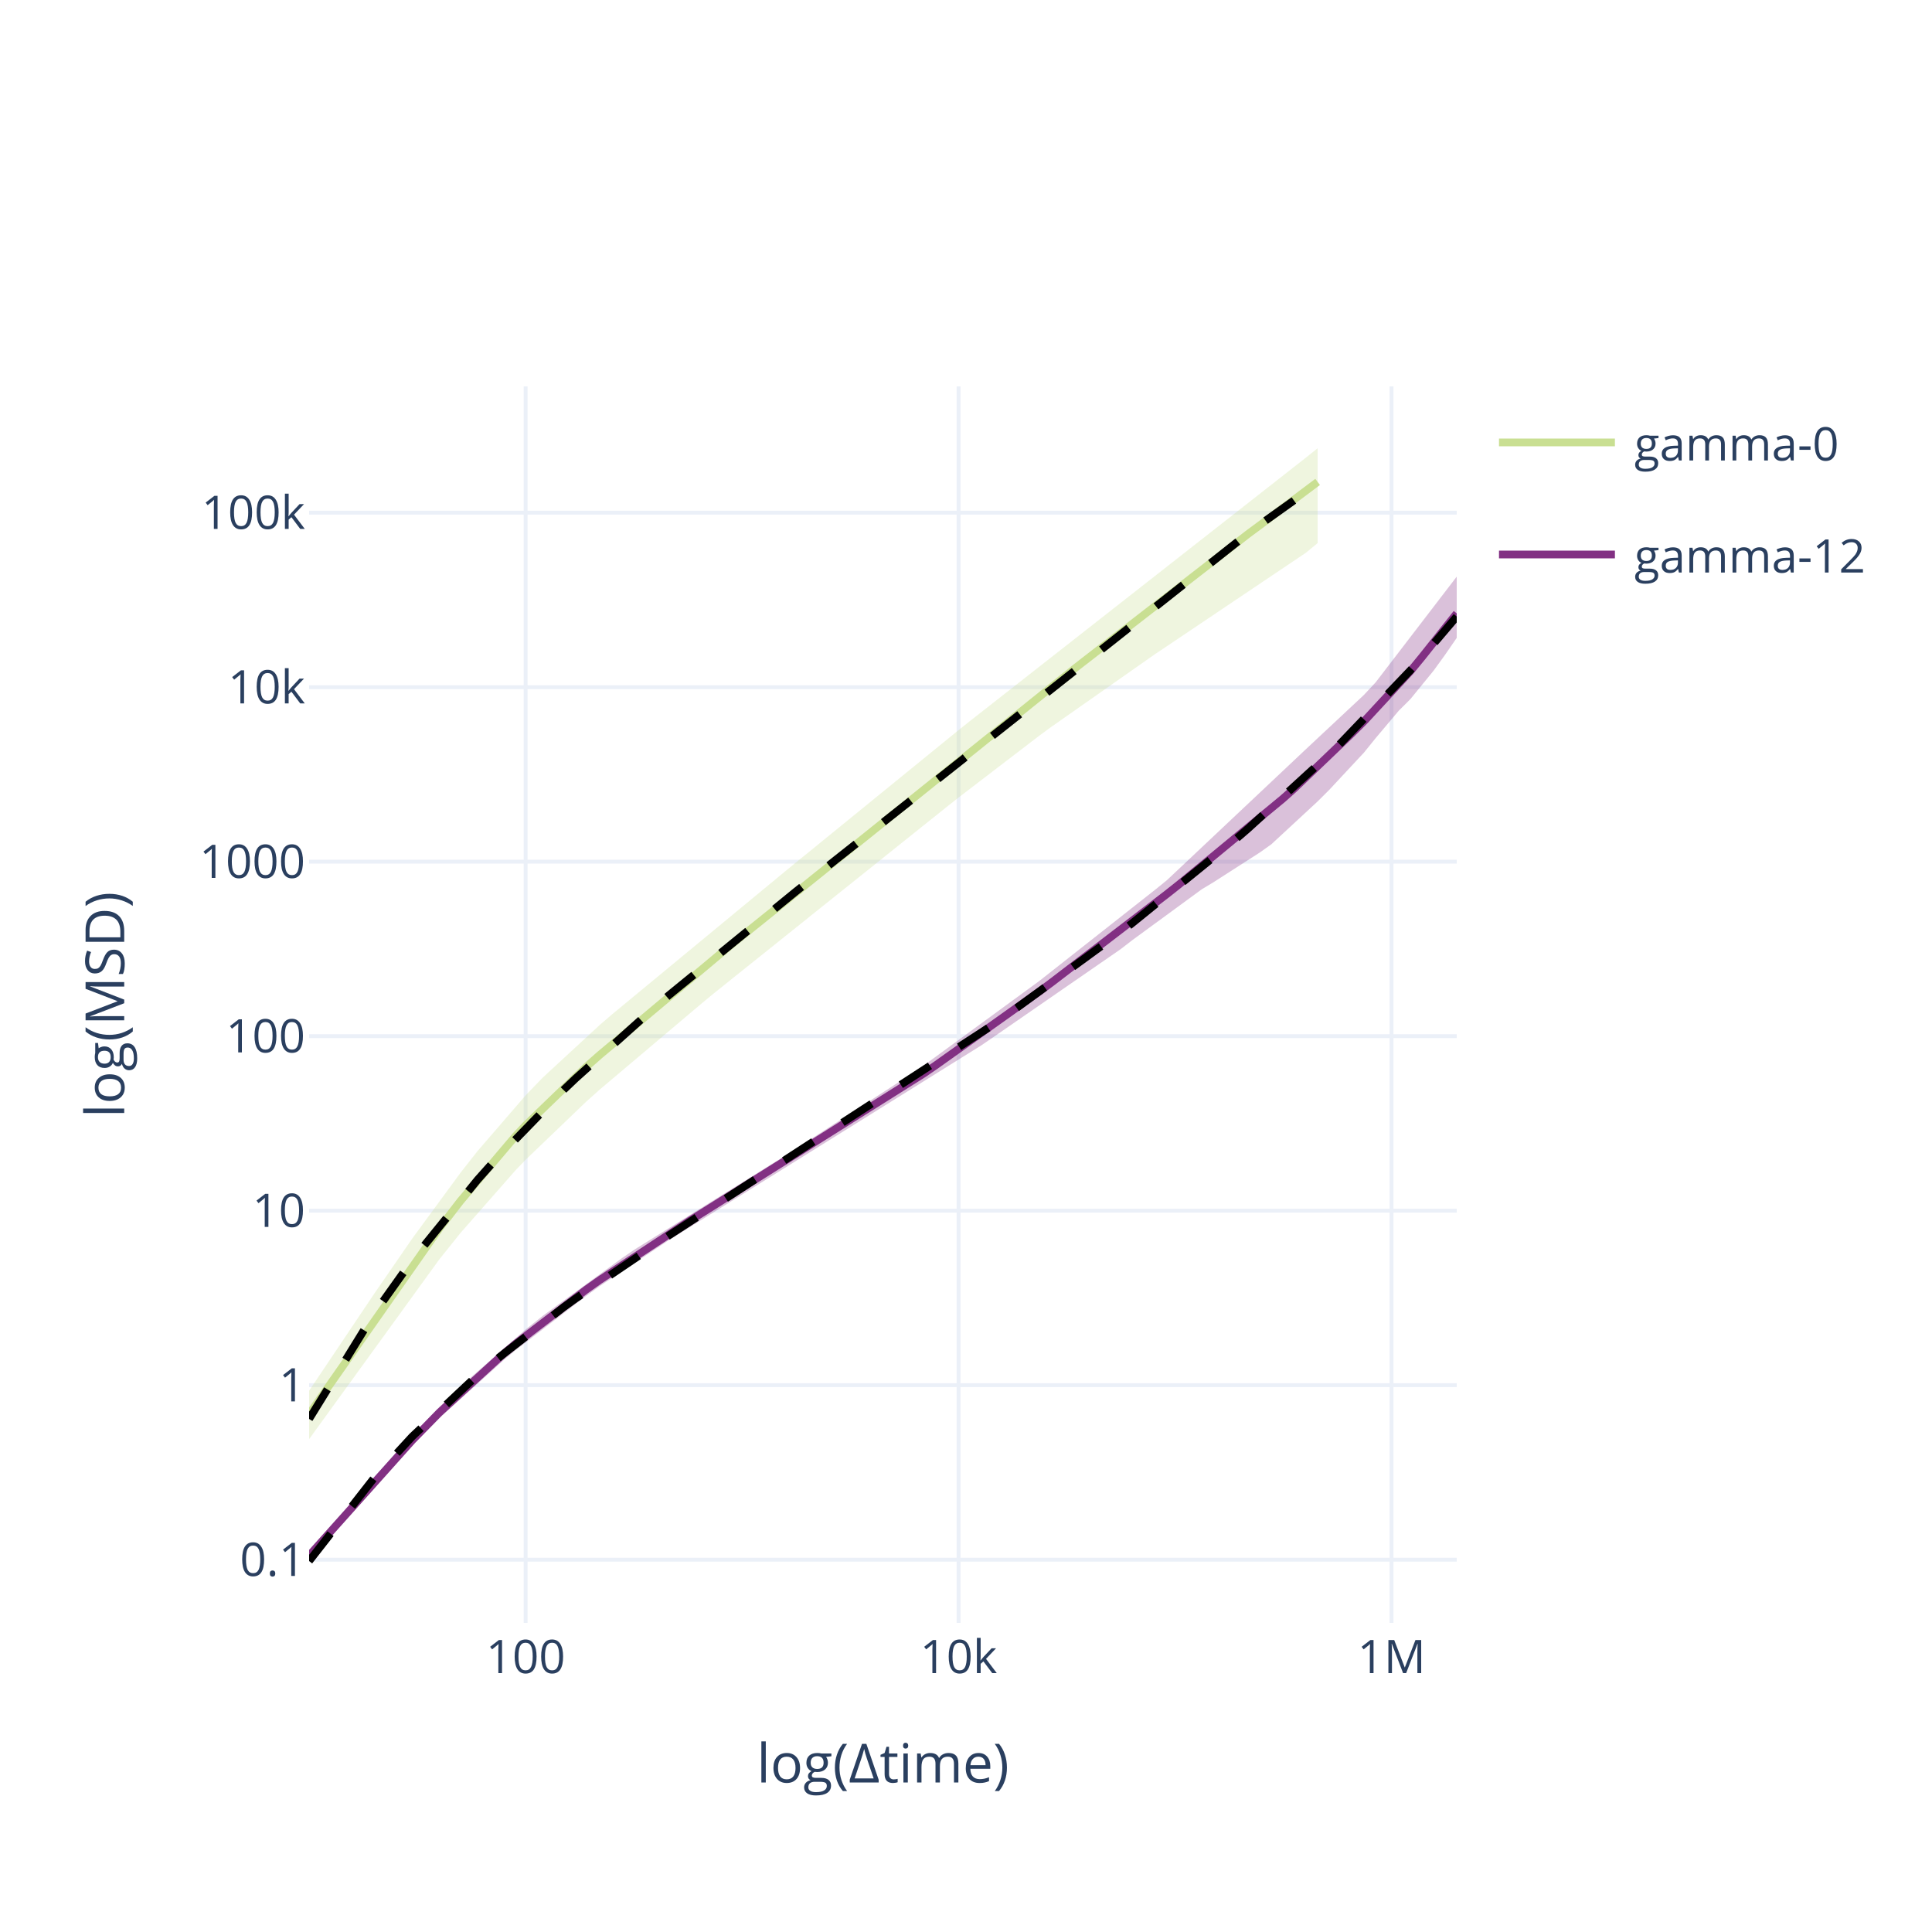
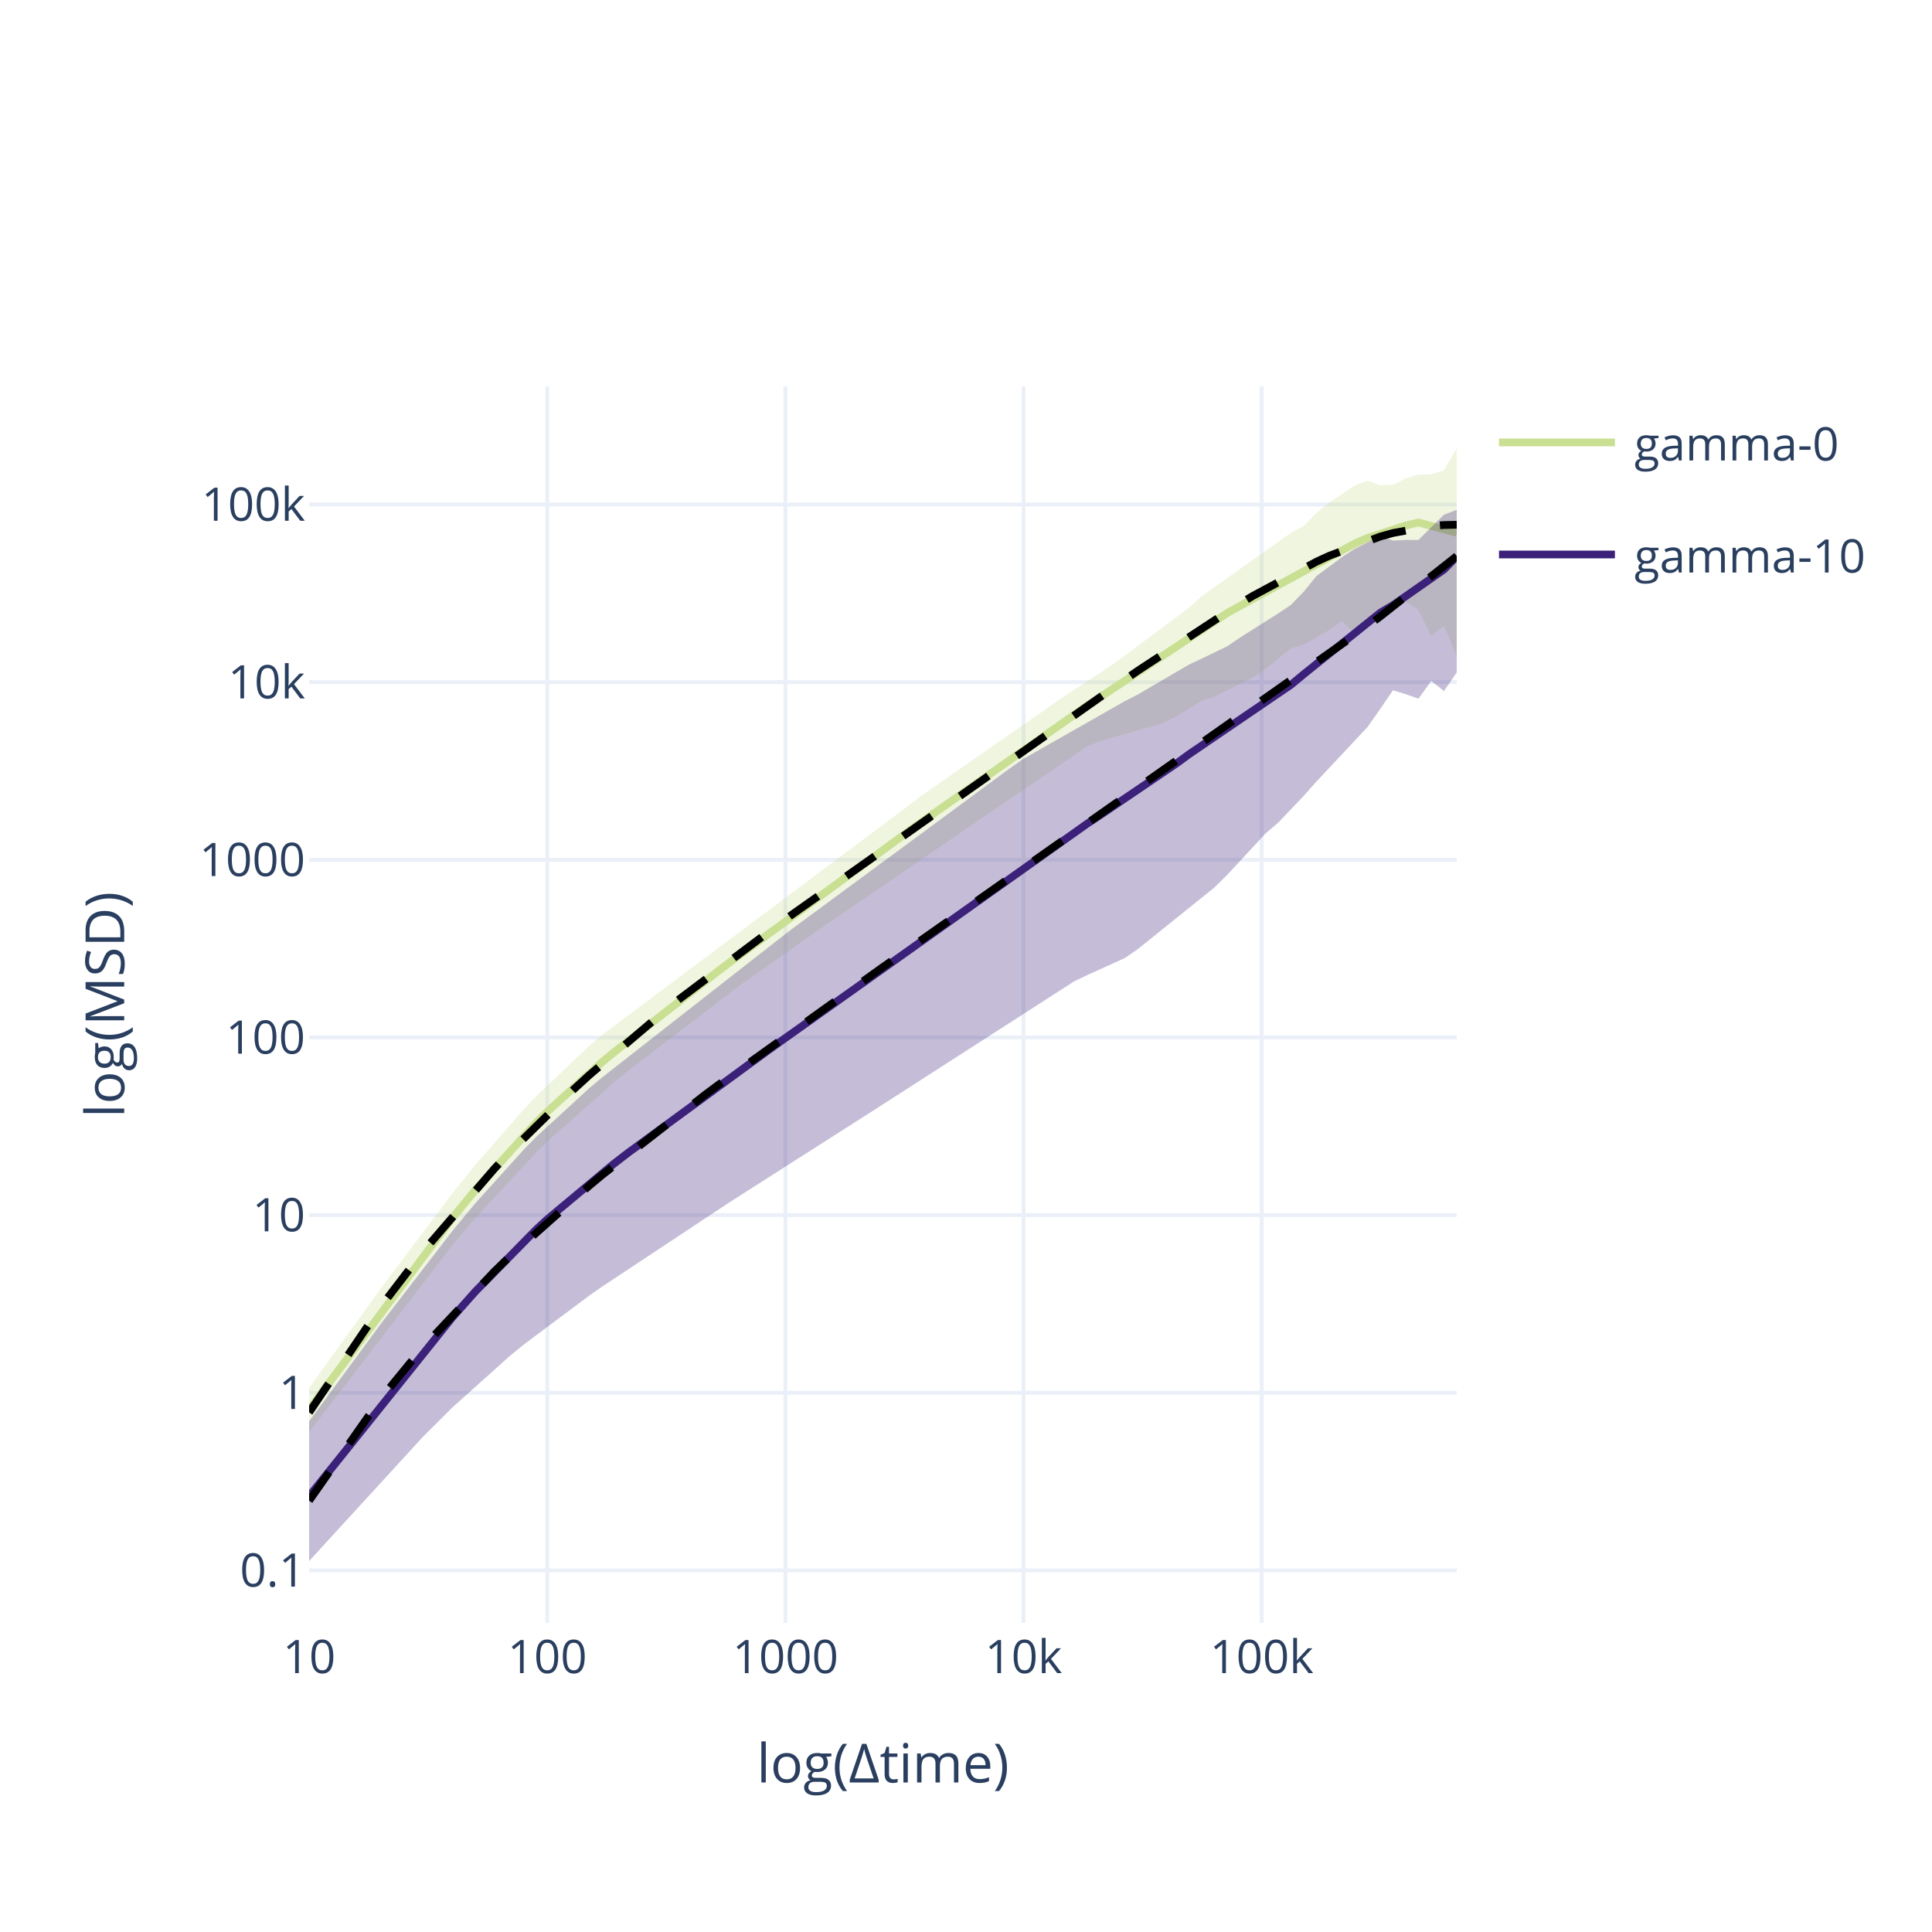
<svg xmlns="http://www.w3.org/2000/svg" class="main-svg" width="500" height="500" style="" viewBox="0 0 500 500">
  <rect x="0" y="0" width="500" height="500" style="fill: rgb(255, 255, 255); fill-opacity: 1;" />
-   <defs id="defs-2c3132">
+   <defs id="defs-0bf434">
    <g class="clips">
-       <clipPath id="clip2c3132xyplot" class="plotclip">
+       <clipPath id="clip0bf434xyplot" class="plotclip">
        <rect width="297" height="320" />
      </clipPath>
-       <clipPath class="axesclip" id="clip2c3132x">
+       <clipPath class="axesclip" id="clip0bf434x">
        <rect x="80" y="0" width="297" height="500" />
      </clipPath>
-       <clipPath class="axesclip" id="clip2c3132y">
+       <clipPath class="axesclip" id="clip0bf434y">
        <rect x="0" y="100" width="500" height="320" />
      </clipPath>
-       <clipPath class="axesclip" id="clip2c3132xy">
+       <clipPath class="axesclip" id="clip0bf434xy">
        <rect x="80" y="100" width="297" height="320" />
      </clipPath>
    </g>
    <g class="gradients" />
    <g class="patterns" />
  </defs>
  <g class="bglayer" />
  <g class="layer-below">
    <g class="imagelayer" />
    <g class="shapelayer" />
  </g>
  <g class="cartesianlayer">
    <g class="subplot xy">
      <g class="layer-subplot">
        <g class="shapelayer" />
        <g class="imagelayer" />
      </g>
      <g class="minor-gridlayer">
        <g class="x" />
        <g class="y" />
      </g>
      <g class="gridlayer">
        <g class="x">
-           <path class="xgrid crisp" transform="translate(136.03,0)" d="M0,100v320" style="stroke: rgb(235, 240, 248); stroke-opacity: 1; stroke-width: 1px;" />
-           <path class="xgrid crisp" transform="translate(248.08,0)" d="M0,100v320" style="stroke: rgb(235, 240, 248); stroke-opacity: 1; stroke-width: 1px;" />
-           <path class="xgrid crisp" transform="translate(360.13,0)" d="M0,100v320" style="stroke: rgb(235, 240, 248); stroke-opacity: 1; stroke-width: 1px;" />
+           <path class="xgrid crisp" transform="translate(141.63,0)" d="M0,100v320" style="stroke: rgb(235, 240, 248); stroke-opacity: 1; stroke-width: 1px;" />
+           <path class="xgrid crisp" transform="translate(203.26,0)" d="M0,100v320" style="stroke: rgb(235, 240, 248); stroke-opacity: 1; stroke-width: 1px;" />
+           <path class="xgrid crisp" transform="translate(264.89,0)" d="M0,100v320" style="stroke: rgb(235, 240, 248); stroke-opacity: 1; stroke-width: 1px;" />
+           <path class="xgrid crisp" transform="translate(326.52,0)" d="M0,100v320" style="stroke: rgb(235, 240, 248); stroke-opacity: 1; stroke-width: 1px;" />
        </g>
        <g class="y">
-           <path class="ygrid crisp" transform="translate(0,403.65)" d="M80,0h297" style="stroke: rgb(235, 240, 248); stroke-opacity: 1; stroke-width: 1px;" />
-           <path class="ygrid crisp" transform="translate(0,358.48)" d="M80,0h297" style="stroke: rgb(235, 240, 248); stroke-opacity: 1; stroke-width: 1px;" />
-           <path class="ygrid crisp" transform="translate(0,313.32)" d="M80,0h297" style="stroke: rgb(235, 240, 248); stroke-opacity: 1; stroke-width: 1px;" />
-           <path class="ygrid crisp" transform="translate(0,268.16)" d="M80,0h297" style="stroke: rgb(235, 240, 248); stroke-opacity: 1; stroke-width: 1px;" />
-           <path class="ygrid crisp" transform="translate(0,223)" d="M80,0h297" style="stroke: rgb(235, 240, 248); stroke-opacity: 1; stroke-width: 1px;" />
-           <path class="ygrid crisp" transform="translate(0,177.84)" d="M80,0h297" style="stroke: rgb(235, 240, 248); stroke-opacity: 1; stroke-width: 1px;" />
-           <path class="ygrid crisp" transform="translate(0,132.68)" d="M80,0h297" style="stroke: rgb(235, 240, 248); stroke-opacity: 1; stroke-width: 1px;" />
+           <path class="ygrid crisp" transform="translate(0,406.41)" d="M80,0h297" style="stroke: rgb(235, 240, 248); stroke-opacity: 1; stroke-width: 1px;" />
+           <path class="ygrid crisp" transform="translate(0,360.44)" d="M80,0h297" style="stroke: rgb(235, 240, 248); stroke-opacity: 1; stroke-width: 1px;" />
+           <path class="ygrid crisp" transform="translate(0,314.46)" d="M80,0h297" style="stroke: rgb(235, 240, 248); stroke-opacity: 1; stroke-width: 1px;" />
+           <path class="ygrid crisp" transform="translate(0,268.49)" d="M80,0h297" style="stroke: rgb(235, 240, 248); stroke-opacity: 1; stroke-width: 1px;" />
+           <path class="ygrid crisp" transform="translate(0,222.52)" d="M80,0h297" style="stroke: rgb(235, 240, 248); stroke-opacity: 1; stroke-width: 1px;" />
+           <path class="ygrid crisp" transform="translate(0,176.54)" d="M80,0h297" style="stroke: rgb(235, 240, 248); stroke-opacity: 1; stroke-width: 1px;" />
+           <path class="ygrid crisp" transform="translate(0,130.57)" d="M80,0h297" style="stroke: rgb(235, 240, 248); stroke-opacity: 1; stroke-width: 1px;" />
        </g>
      </g>
      <g class="zerolinelayer" />
      <g class="layer-between">
        <g class="shapelayer" />
        <g class="imagelayer" />
      </g>
      <path class="xlines-below" />
      <path class="ylines-below" />
      <g class="overlines-below" />
      <g class="xaxislayer-below" />
      <g class="yaxislayer-below" />
      <g class="overaxes-below" />
      <g class="overplot">
-         <g class="xy" transform="translate(80,100)" clip-path="url(#clip2c3132xyplot)">
+         <g class="xy" transform="translate(80,100)" clip-path="url(#clip0bf434xyplot)">
          <g class="scatterlayer mlayer">
-             <g class="trace scatter trace3da774" style="stroke-miterlimit: 2; opacity: 1;">
-               <g class="fills" />
-               <g class="errorbars" />
-               <g class="lines">
-                 <path class="js-line" d="M0,266L33.73,217.87L39.16,210.82L53.46,193.96L56.03,191.22L71.64,176.17L75.21,173.02L108.1,145.45L111.06,143.02L195,75.51L198,73.11L243,38.19L246,35.97L261,24.72" style="vector-effect: none; fill: none; stroke: rgb(201, 223, 146); stroke-opacity: 1; stroke-width: 2px; opacity: 1;" />
-               </g>
-               <g class="points" />
-               <g class="text" />
-             </g>
-             <g class="trace scatter trace544c72" style="stroke-miterlimit: 2; opacity: 0.3;">
+             <g class="trace scatter tracebc9fdd" style="stroke-miterlimit: 2; opacity: 1;">
+               <g class="fills" />
+               <g class="errorbars" />
+               <g class="lines">
+                 <path class="js-line" d="M0,264.79L37.1,215.18L43.08,207.91L58.81,190.52L61.63,187.71L75.83,174.85L78.81,172.39L105.76,151.39L108.68,149.18L155.13,115.16L158.42,112.8L201.3,82.68L204.61,80.49L237.6,58.65L240.9,56.83L270.6,40.67L273.9,39.23L283.8,36L287.1,35.23L297,37.88" style="vector-effect: none; fill: none; stroke: rgb(201, 223, 146); stroke-opacity: 1; stroke-width: 2px; opacity: 1;" />
+               </g>
+               <g class="points" />
+               <g class="text" />
+             </g>
+             <g class="trace scatter trace9f38ff" style="stroke-miterlimit: 2; opacity: 0.3;">
              <g class="fills">
                <g>
-                   <path class="js-fill" d="M0,272.44L33.73,225.88L39.16,219.1L53.46,202.82L56.03,200.15L71.64,185.17L75.21,181.98L101.94,159.39L105.05,156.83L165,108.83L168.01,106.45L189,90.37L192,88.17L219,69.23L222,67.23L258,43.03L261,40.55L261,16L258,18.41L170.99,86.63L168.01,89.01L129.04,120.74L125.95,123.23L78.32,162.58L75.21,165.26L60.46,178.88L56.03,183.48L43.6,197.88L39.16,203.53L26.73,220.48L16.87,234.78L0,259.92Z" style="fill: rgb(201, 223, 146); fill-opacity: 1; stroke-width: 0;" />
+                   <path class="js-fill" d="M0,270.65L37.1,222.24L43.08,215.17L58.81,198.23L61.63,195.46L78.81,180.2L82.73,177.01L108.68,157.14L112.14,154.53L132.07,140.51L135.33,138.28L181.5,106.66L184.81,104.47L201.3,93.18L204.61,91.84L221.1,87.09L224.4,85.42L231,81.36L234.3,80.3L244.2,75.39L247.5,73.17L254.1,67.79L257.4,66.82L264,63.08L267.3,60.71L270.6,63.94L273.9,62.28L277.2,59.43L280.5,58.05L283.8,55.73L287.1,57.9L290.4,64.64L293.7,61.99L297,69.8L297,16L293.7,21.72L290.4,22.77L287.1,22.82L283.8,23.82L280.5,25.45L277.2,25.58L273.9,24.4L270.6,25.65L264,30.06L260.7,32.74L257.4,36.14L254.1,37.89L231,54.29L227.7,57.3L207.91,72.01L204.61,74.21L194.7,80.66L191.39,83.01L158.42,105.96L155.13,108.5L75.83,167.84L72.48,170.69L58.81,183.67L55.66,186.99L43.08,201.41L37.1,208.82L18.55,233.45L0,259.23Z" style="fill: rgb(201, 223, 146); fill-opacity: 1; stroke-width: 0;" />
                </g>
              </g>
              <g class="errorbars" />
              <g class="lines">
-                 <path class="js-line" d="M0,272.44L33.73,225.88L39.16,219.1L53.46,202.82L56.03,200.15L71.64,185.17L75.21,181.98L101.94,159.39L105.05,156.83L165,108.83L168.01,106.45L189,90.37L192,88.17L219,69.23L222,67.23L258,43.03L261,40.55L261,16L258,18.41L170.99,86.63L168.01,89.01L129.04,120.74L125.95,123.23L78.32,162.58L75.21,165.26L60.46,178.88L56.03,183.48L43.6,197.88L39.16,203.53L26.73,220.48L16.87,234.78L0,259.92" style="vector-effect: none; fill: none; stroke: rgb(0, 0, 0); stroke-opacity: 0; stroke-width: 2px; opacity: 1;" />
-               </g>
-               <g class="points" />
-               <g class="text" />
-             </g>
-             <g class="trace scatter trace93529c" style="stroke-miterlimit: 2; opacity: 1;">
-               <g class="fills" />
-               <g class="errorbars" />
-               <g class="lines">
-                 <path class="js-line" d="M0,302.59L26.73,272.71L33.73,265.55L50.6,250.13L53.46,247.75L71.64,233.8L75.21,231.27L98.8,215.71L101.94,213.75L159.02,177.85L162,175.81L189,156.59L192,154.37L222,131.38L225,129L252,106.7L255,104.03L270,89.66L273,86.68L285,73.71L288,70.06L297,58.74" style="vector-effect: none; fill: none; stroke: rgb(130, 48, 131); stroke-opacity: 1; stroke-width: 2px; opacity: 1;" />
-               </g>
-               <g class="points" />
-               <g class="text" />
-             </g>
-             <g class="trace scatter trace5805da" style="stroke-miterlimit: 2; opacity: 0.3;">
+                 <path class="js-line" d="M0,270.65L37.1,222.24L43.08,215.17L58.81,198.23L61.63,195.46L78.81,180.2L82.73,177.01L108.68,157.14L112.14,154.53L132.07,140.51L135.33,138.28L181.5,106.66L184.81,104.47L201.3,93.18L204.61,91.84L221.1,87.09L224.4,85.42L231,81.36L234.3,80.3L244.2,75.39L247.5,73.17L254.1,67.79L257.4,66.82L264,63.08L267.3,60.71L270.6,63.94L273.9,62.28L277.2,59.43L280.5,58.05L283.8,55.73L287.1,57.9L290.4,64.64L293.7,61.99L297,69.8L297,16L293.7,21.72L290.4,22.77L287.1,22.82L283.8,23.82L280.5,25.45L277.2,25.58L273.9,24.4L270.6,25.65L264,30.06L260.7,32.74L257.4,36.14L254.1,37.89L231,54.29L227.7,57.3L207.91,72.01L204.61,74.21L194.7,80.66L191.39,83.01L158.42,105.96L155.13,108.5L75.83,167.84L72.48,170.69L58.81,183.67L55.66,186.99L43.08,201.41L37.1,208.82L18.55,233.45L0,259.23" style="vector-effect: none; fill: none; stroke: rgb(0, 0, 0); stroke-opacity: 0; stroke-width: 2px; opacity: 1;" />
+               </g>
+               <g class="points" />
+               <g class="text" />
+             </g>
+             <g class="trace scatter traceed4619" style="stroke-miterlimit: 2; opacity: 1;">
+               <g class="fills" />
+               <g class="errorbars" />
+               <g class="lines">
+                 <path class="js-line" d="M0,287.23L37.1,240.9L43.08,234.18L58.81,218.16L61.63,215.56L78.81,201.22L82.73,198.21L118.91,171.74L122.17,169.4L201.3,113.21L204.61,111.03L224.4,97.63L227.7,95.21L254.1,77.22L257.4,74.49L277.2,58.58L280.5,56.62L293.7,47.39L297,44.02" style="vector-effect: none; fill: none; stroke: rgb(59, 33, 121); stroke-opacity: 1; stroke-width: 2px; opacity: 1;" />
+               </g>
+               <g class="points" />
+               <g class="text" />
+             </g>
+             <g class="trace scatter tracec8ed3a" style="stroke-miterlimit: 2; opacity: 0.3;">
              <g class="fills">
                <g>
-                   <path class="js-fill" d="M0,303.48L26.73,274.03L33.73,266.98L50.6,251.77L53.46,249.4L71.64,235.41L75.21,232.84L93.16,220.9L96.14,219.06L173.99,170.52L177,168.46L210,145.66L213,143.34L231,130.16L234,128.35L246,120.65L249,118.52L261,107.41L264,104.42L273,94.76L276,91.05L282,83.93L285,80.94L291,73.58L294,69.44L297,65.08L297,49.23L276,76.61L273,79.83L258,93.86L255,96.69L222,127.79L219,130.22L189,153.85L186.01,156.04L159.02,175.78L156.01,177.83L123.03,199.24L120.07,201.04L84.33,223.31L81.08,225.52L60.46,240.55L56.03,244.08L39.16,258.83L33.73,264.11L16.87,282.25L0,301.55Z" style="fill: rgb(130, 48, 131); fill-opacity: 1; stroke-width: 0;" />
+                   <path class="js-fill" d="M0,304L29.4,271.9L37.1,264.22L52.08,250.8L55.66,247.88L72.48,235.32L75.83,232.97L108.68,211.23L112.14,209.02L148.52,185.8L151.76,183.71L198,153.97L201.3,152.39L211.2,147.89L214.5,145.6L234.3,129.67L237.6,126.41L247.5,115.73L250.8,112.9L257.4,105.98L260.7,102.26L273.9,88.17L277.2,83.47L280.5,78.65L283.8,79.66L287.1,80.82L290.4,76.22L293.7,78.84L297,74.04L297,31.95L293.7,33.2L287.1,39.73L283.8,39.74L280.5,39.89L277.2,38.72L270.6,42.02L267.3,44.19L260.7,49.08L257.4,53.13L254.1,56.53L250.8,58.75L240.9,65.01L237.6,67.26L231,70.45L227.7,71.99L214.5,79.72L211.2,81.4L184.81,96.42L181.5,98.73L125.32,140.15L122.17,142.56L75.83,178.83L72.48,181.64L58.81,194.19L55.66,197.39L43.08,211.32L37.1,218.53L18.55,242.61L0,267.83Z" style="fill: rgb(59, 33, 121); fill-opacity: 1; stroke-width: 0;" />
                </g>
              </g>
              <g class="errorbars" />
              <g class="lines">
-                 <path class="js-line" d="M0,303.48L26.73,274.03L33.73,266.98L50.6,251.77L53.46,249.4L71.64,235.41L75.21,232.84L93.16,220.9L96.14,219.06L173.99,170.52L177,168.46L210,145.66L213,143.34L231,130.16L234,128.35L246,120.65L249,118.52L261,107.41L264,104.42L273,94.76L276,91.05L282,83.93L285,80.94L291,73.58L294,69.44L297,65.08L297,49.23L276,76.61L273,79.83L258,93.86L255,96.69L222,127.79L219,130.22L189,153.85L186.01,156.04L159.02,175.78L156.01,177.83L123.03,199.24L120.07,201.04L84.33,223.31L81.08,225.52L60.46,240.55L56.03,244.08L39.16,258.83L33.73,264.11L16.87,282.25L0,301.55" style="vector-effect: none; fill: none; stroke: rgb(0, 0, 0); stroke-opacity: 0; stroke-width: 2px; opacity: 1;" />
-               </g>
-               <g class="points" />
-               <g class="text" />
-             </g>
-             <g class="trace scatter trace2dd29d" style="stroke-miterlimit: 2; opacity: 1;">
-               <g class="fills" />
-               <g class="errorbars" />
-               <g class="lines">
-                 <path class="js-line" d="M0,267.22L16.87,239.92L26.73,226.09L43.6,205.33L47.35,201.13L65.89,182.03L68.94,179.12L89.76,160.42L93.16,157.52L125.95,130.75L129.04,128.28L243,38.05L246,35.83L261,25.15" style="vector-effect: none; fill: none; stroke: rgb(0, 0, 0); stroke-opacity: 1; stroke-dasharray: 9px, 9px; stroke-width: 2px; opacity: 1;" />
-               </g>
-               <g class="points" />
-               <g class="text" />
-             </g>
-             <g class="trace scatter tracec3a2bf" style="stroke-miterlimit: 2; opacity: 1;">
-               <g class="fills" />
-               <g class="errorbars" />
-               <g class="lines">
-                 <path class="js-line" d="M0,304L16.87,282.44L26.73,271.73L43.6,255.88L47.35,252.7L65.89,238.29L68.94,236.09L93.16,219.7L96.14,217.77L177,165.21L180,163.12L210,141.22L213,138.92L240,117.02L243,114.43L264,95.22L267,92.29L285,73.49L288,70.13L297,59.56" style="vector-effect: none; fill: none; stroke: rgb(0, 0, 0); stroke-opacity: 1; stroke-dasharray: 9px, 9px; stroke-width: 2px; opacity: 1;" />
+                 <path class="js-line" d="M0,304L29.4,271.9L37.1,264.22L52.08,250.8L55.66,247.88L72.48,235.32L75.83,232.97L108.68,211.23L112.14,209.02L148.52,185.8L151.76,183.71L198,153.97L201.3,152.39L211.2,147.89L214.5,145.6L234.3,129.67L237.6,126.41L247.5,115.73L250.8,112.9L257.4,105.98L260.7,102.26L273.9,88.17L277.2,83.47L280.5,78.65L283.8,79.66L287.1,80.82L290.4,76.22L293.7,78.84L297,74.04L297,31.95L293.7,33.2L287.1,39.73L283.8,39.74L280.5,39.89L277.2,38.72L270.6,42.02L267.3,44.19L260.7,49.08L257.4,53.13L254.1,56.53L250.8,58.75L240.9,65.01L237.6,67.26L231,70.45L227.7,71.99L214.5,79.72L211.2,81.4L184.81,96.42L181.5,98.73L125.32,140.15L122.17,142.56L75.83,178.83L72.48,181.64L58.81,194.19L55.66,197.39L43.08,211.32L37.1,218.53L18.55,242.61L0,267.83" style="vector-effect: none; fill: none; stroke: rgb(0, 0, 0); stroke-opacity: 0; stroke-width: 2px; opacity: 1;" />
+               </g>
+               <g class="points" />
+               <g class="text" />
+             </g>
+             <g class="trace scatter trace626d16" style="stroke-miterlimit: 2; opacity: 1;">
+               <g class="fills" />
+               <g class="errorbars" />
+               <g class="lines">
+                 <path class="js-line" d="M0,265.54L18.55,238.18L29.4,223.99L47.96,202.44L52.08,198.06L68.65,181.76L72.48,178.25L92.76,161.01L95.91,158.49L122.17,138.72L125.32,136.44L211.2,75.84L214.5,73.56L240.9,56.22L244.2,54.24L260.7,45.36L264,43.84L277.2,38.86L280.5,37.94L290.4,36.12L293.7,35.87L297,35.8" style="vector-effect: none; fill: none; stroke: rgb(0, 0, 0); stroke-opacity: 1; stroke-dasharray: 9px, 9px; stroke-width: 2px; opacity: 1;" />
+               </g>
+               <g class="points" />
+               <g class="text" />
+             </g>
+             <g class="trace scatter trace376fe0" style="stroke-miterlimit: 2; opacity: 1;">
+               <g class="fills" />
+               <g class="errorbars" />
+               <g class="lines">
+                 <path class="js-line" d="M0,288.37L18.55,261.96L29.4,248.75L47.96,229.03L52.08,225.04L72.48,206.88L75.83,204.09L102.48,183.31L105.76,180.87L148.52,150.25L151.76,147.98L273.9,62.04L277.2,59.55L297,43.92" style="vector-effect: none; fill: none; stroke: rgb(0, 0, 0); stroke-opacity: 1; stroke-dasharray: 9px, 9px; stroke-width: 2px; opacity: 1;" />
              </g>
              <g class="points" />
              <g class="text" />
            </g>
          </g>
        </g>
      </g>
      <g class="zerolinelayer-above" />
      <path class="xlines-above crisp" d="M0,0" style="fill: none;" />
      <path class="ylines-above crisp" d="M0,0" style="fill: none;" />
      <g class="overlines-above" />
      <g class="xaxislayer-above">
        <g class="xtick">
-           <text text-anchor="middle" x="0" y="433" transform="translate(136.03,0)" style="font-family: 'Open Sans', verdana, arial, sans-serif; font-size: 12px; fill: rgb(42, 63, 95); fill-opacity: 1; white-space: pre;">100</text>
-         </g>
-         <g class="xtick">
-           <text text-anchor="middle" x="0" y="433" style="font-family: 'Open Sans', verdana, arial, sans-serif; font-size: 12px; fill: rgb(42, 63, 95); fill-opacity: 1; white-space: pre;" transform="translate(248.08,0)">10k</text>
-         </g>
-         <g class="xtick">
-           <text text-anchor="middle" x="0" y="433" style="font-family: 'Open Sans', verdana, arial, sans-serif; font-size: 12px; fill: rgb(42, 63, 95); fill-opacity: 1; white-space: pre;" transform="translate(360.13,0)">1M</text>
+           <text text-anchor="middle" x="0" y="433" transform="translate(80,0)" style="font-family: 'Open Sans', verdana, arial, sans-serif; font-size: 12px; fill: rgb(42, 63, 95); fill-opacity: 1; white-space: pre;">10</text>
+         </g>
+         <g class="xtick">
+           <text text-anchor="middle" x="0" y="433" style="font-family: 'Open Sans', verdana, arial, sans-serif; font-size: 12px; fill: rgb(42, 63, 95); fill-opacity: 1; white-space: pre;" transform="translate(141.63,0)">100</text>
+         </g>
+         <g class="xtick">
+           <text text-anchor="middle" x="0" y="433" style="font-family: 'Open Sans', verdana, arial, sans-serif; font-size: 12px; fill: rgb(42, 63, 95); fill-opacity: 1; white-space: pre;" transform="translate(203.26,0)">1000</text>
+         </g>
+         <g class="xtick">
+           <text text-anchor="middle" x="0" y="433" style="font-family: 'Open Sans', verdana, arial, sans-serif; font-size: 12px; fill: rgb(42, 63, 95); fill-opacity: 1; white-space: pre;" transform="translate(264.89,0)">10k</text>
+         </g>
+         <g class="xtick">
+           <text text-anchor="middle" x="0" y="433" style="font-family: 'Open Sans', verdana, arial, sans-serif; font-size: 12px; fill: rgb(42, 63, 95); fill-opacity: 1; white-space: pre;" transform="translate(326.52,0)">100k</text>
        </g>
      </g>
      <g class="yaxislayer-above">
        <g class="ytick">
-           <text text-anchor="end" x="79" y="4.2" transform="translate(0,403.65)" style="font-family: 'Open Sans', verdana, arial, sans-serif; font-size: 12px; fill: rgb(42, 63, 95); fill-opacity: 1; white-space: pre;">0.1</text>
-         </g>
-         <g class="ytick">
-           <text text-anchor="end" x="79" y="4.2" style="font-family: 'Open Sans', verdana, arial, sans-serif; font-size: 12px; fill: rgb(42, 63, 95); fill-opacity: 1; white-space: pre;" transform="translate(0,358.48)">1</text>
-         </g>
-         <g class="ytick">
-           <text text-anchor="end" x="79" y="4.2" style="font-family: 'Open Sans', verdana, arial, sans-serif; font-size: 12px; fill: rgb(42, 63, 95); fill-opacity: 1; white-space: pre;" transform="translate(0,313.32)">10</text>
-         </g>
-         <g class="ytick">
-           <text text-anchor="end" x="79" y="4.2" style="font-family: 'Open Sans', verdana, arial, sans-serif; font-size: 12px; fill: rgb(42, 63, 95); fill-opacity: 1; white-space: pre;" transform="translate(0,268.16)">100</text>
-         </g>
-         <g class="ytick">
-           <text text-anchor="end" x="79" y="4.2" style="font-family: 'Open Sans', verdana, arial, sans-serif; font-size: 12px; fill: rgb(42, 63, 95); fill-opacity: 1; white-space: pre;" transform="translate(0,223)">1000</text>
-         </g>
-         <g class="ytick">
-           <text text-anchor="end" x="79" y="4.2" style="font-family: 'Open Sans', verdana, arial, sans-serif; font-size: 12px; fill: rgb(42, 63, 95); fill-opacity: 1; white-space: pre;" transform="translate(0,177.84)">10k</text>
-         </g>
-         <g class="ytick">
-           <text text-anchor="end" x="79" y="4.2" style="font-family: 'Open Sans', verdana, arial, sans-serif; font-size: 12px; fill: rgb(42, 63, 95); fill-opacity: 1; white-space: pre;" transform="translate(0,132.68)">100k</text>
+           <text text-anchor="end" x="79" y="4.2" transform="translate(0,406.41)" style="font-family: 'Open Sans', verdana, arial, sans-serif; font-size: 12px; fill: rgb(42, 63, 95); fill-opacity: 1; white-space: pre;">0.1</text>
+         </g>
+         <g class="ytick">
+           <text text-anchor="end" x="79" y="4.2" style="font-family: 'Open Sans', verdana, arial, sans-serif; font-size: 12px; fill: rgb(42, 63, 95); fill-opacity: 1; white-space: pre;" transform="translate(0,360.44)">1</text>
+         </g>
+         <g class="ytick">
+           <text text-anchor="end" x="79" y="4.2" style="font-family: 'Open Sans', verdana, arial, sans-serif; font-size: 12px; fill: rgb(42, 63, 95); fill-opacity: 1; white-space: pre;" transform="translate(0,314.46)">10</text>
+         </g>
+         <g class="ytick">
+           <text text-anchor="end" x="79" y="4.2" style="font-family: 'Open Sans', verdana, arial, sans-serif; font-size: 12px; fill: rgb(42, 63, 95); fill-opacity: 1; white-space: pre;" transform="translate(0,268.49)">100</text>
+         </g>
+         <g class="ytick">
+           <text text-anchor="end" x="79" y="4.2" style="font-family: 'Open Sans', verdana, arial, sans-serif; font-size: 12px; fill: rgb(42, 63, 95); fill-opacity: 1; white-space: pre;" transform="translate(0,222.52)">1000</text>
+         </g>
+         <g class="ytick">
+           <text text-anchor="end" x="79" y="4.2" style="font-family: 'Open Sans', verdana, arial, sans-serif; font-size: 12px; fill: rgb(42, 63, 95); fill-opacity: 1; white-space: pre;" transform="translate(0,176.54)">10k</text>
+         </g>
+         <g class="ytick">
+           <text text-anchor="end" x="79" y="4.2" style="font-family: 'Open Sans', verdana, arial, sans-serif; font-size: 12px; fill: rgb(42, 63, 95); fill-opacity: 1; white-space: pre;" transform="translate(0,130.57)">100k</text>
        </g>
      </g>
      <g class="overaxes-above" />
    </g>
  </g>
  <g class="polarlayer" />
  <g class="smithlayer" />
  <g class="ternarylayer" />
  <g class="geolayer" />
  <g class="funnelarealayer" />
  <g class="pielayer" />
  <g class="iciclelayer" />
  <g class="treemaplayer" />
  <g class="sunburstlayer" />
  <g class="glimages" />
-   <defs id="topdefs-2c3132">
+   <defs id="topdefs-0bf434">
    <g class="clips" />
-     <clipPath id="legend2c3132">
+     <clipPath id="legend0bf434">
      <rect width="105" height="58" x="0" y="0" />
    </clipPath>
  </defs>
  <g class="layer-above">
    <g class="imagelayer" />
    <g class="shapelayer" />
  </g>
  <g class="infolayer">
    <g class="legend" pointer-events="all" transform="translate(382.94,100)">
      <rect class="bg" shape-rendering="crispEdges" style="stroke: rgb(68, 68, 68); stroke-opacity: 1; fill: rgb(255, 255, 255); fill-opacity: 1; stroke-width: 0px;" width="105" height="58" x="0" y="0" />
-       <g class="scrollbox" transform="" clip-path="url(#legend2c3132)">
+       <g class="scrollbox" transform="" clip-path="url(#legend0bf434)">
        <g class="groups" transform="">
          <g class="traces" transform="translate(0,14.5)" style="opacity: 1;">
            <text class="legendtext" text-anchor="start" x="40" y="4.68" style="font-family: 'Open Sans', verdana, arial, sans-serif; font-size: 12px; fill: rgb(42, 63, 95); fill-opacity: 1; white-space: pre;">gamma-0</text>
            <g class="layers" style="opacity: 1;">
              <g class="legendfill" />
              <g class="legendlines">
                <path class="js-line" d="M5,0h30" style="fill: none; stroke: rgb(201, 223, 146); stroke-opacity: 1; stroke-width: 2px;" />
              </g>
              <g class="legendsymbols">
                <g class="legendpoints" />
              </g>
            </g>
            <rect class="legendtoggle" x="0" y="-9.5" width="99.793" height="19" style="fill: rgb(0, 0, 0); fill-opacity: 0;" />
          </g>
        </g>
        <g class="groups" transform="translate(0,10)">
          <g class="traces" transform="translate(0,33.5)" style="opacity: 1;">
-             <text class="legendtext" text-anchor="start" x="40" y="4.68" style="font-family: 'Open Sans', verdana, arial, sans-serif; font-size: 12px; fill: rgb(42, 63, 95); fill-opacity: 1; white-space: pre;">gamma-12</text>
+             <text class="legendtext" text-anchor="start" x="40" y="4.68" style="font-family: 'Open Sans', verdana, arial, sans-serif; font-size: 12px; fill: rgb(42, 63, 95); fill-opacity: 1; white-space: pre;">gamma-10</text>
            <g class="layers" style="opacity: 1;">
              <g class="legendfill" />
              <g class="legendlines">
-                 <path class="js-line" d="M5,0h30" style="fill: none; stroke: rgb(130, 48, 131); stroke-opacity: 1; stroke-width: 2px;" />
+                 <path class="js-line" d="M5,0h30" style="fill: none; stroke: rgb(59, 33, 121); stroke-opacity: 1; stroke-width: 2px;" />
              </g>
              <g class="legendsymbols">
                <g class="legendpoints" />
              </g>
            </g>
            <rect class="legendtoggle" x="0" y="-9.5" width="99.793" height="19" style="fill: rgb(0, 0, 0); fill-opacity: 0;" />
          </g>
        </g>
      </g>
      <rect class="scrollbar" rx="20" ry="3" width="0" height="0" style="fill: rgb(128, 139, 164); fill-opacity: 1;" x="0" y="0" />
    </g>
    <g class="g-gtitle" />
    <g class="g-xtitle">
      <text class="xtitle" x="228.5" y="461.3" text-anchor="middle" style="opacity: 1; font-family: 'Open Sans', verdana, arial, sans-serif; font-size: 14px; fill: rgb(42, 63, 95); fill-opacity: 1; white-space: pre;">log(Δtime)</text>
    </g>
    <g class="g-ytitle">
      <text class="ytitle" transform="rotate(-90,32.14688,260)" x="32.147" y="260" text-anchor="middle" style="opacity: 1; font-family: 'Open Sans', verdana, arial, sans-serif; font-size: 14px; fill: rgb(42, 63, 95); fill-opacity: 1; white-space: pre;">log(MSD)</text>
    </g>
  </g>
</svg>
